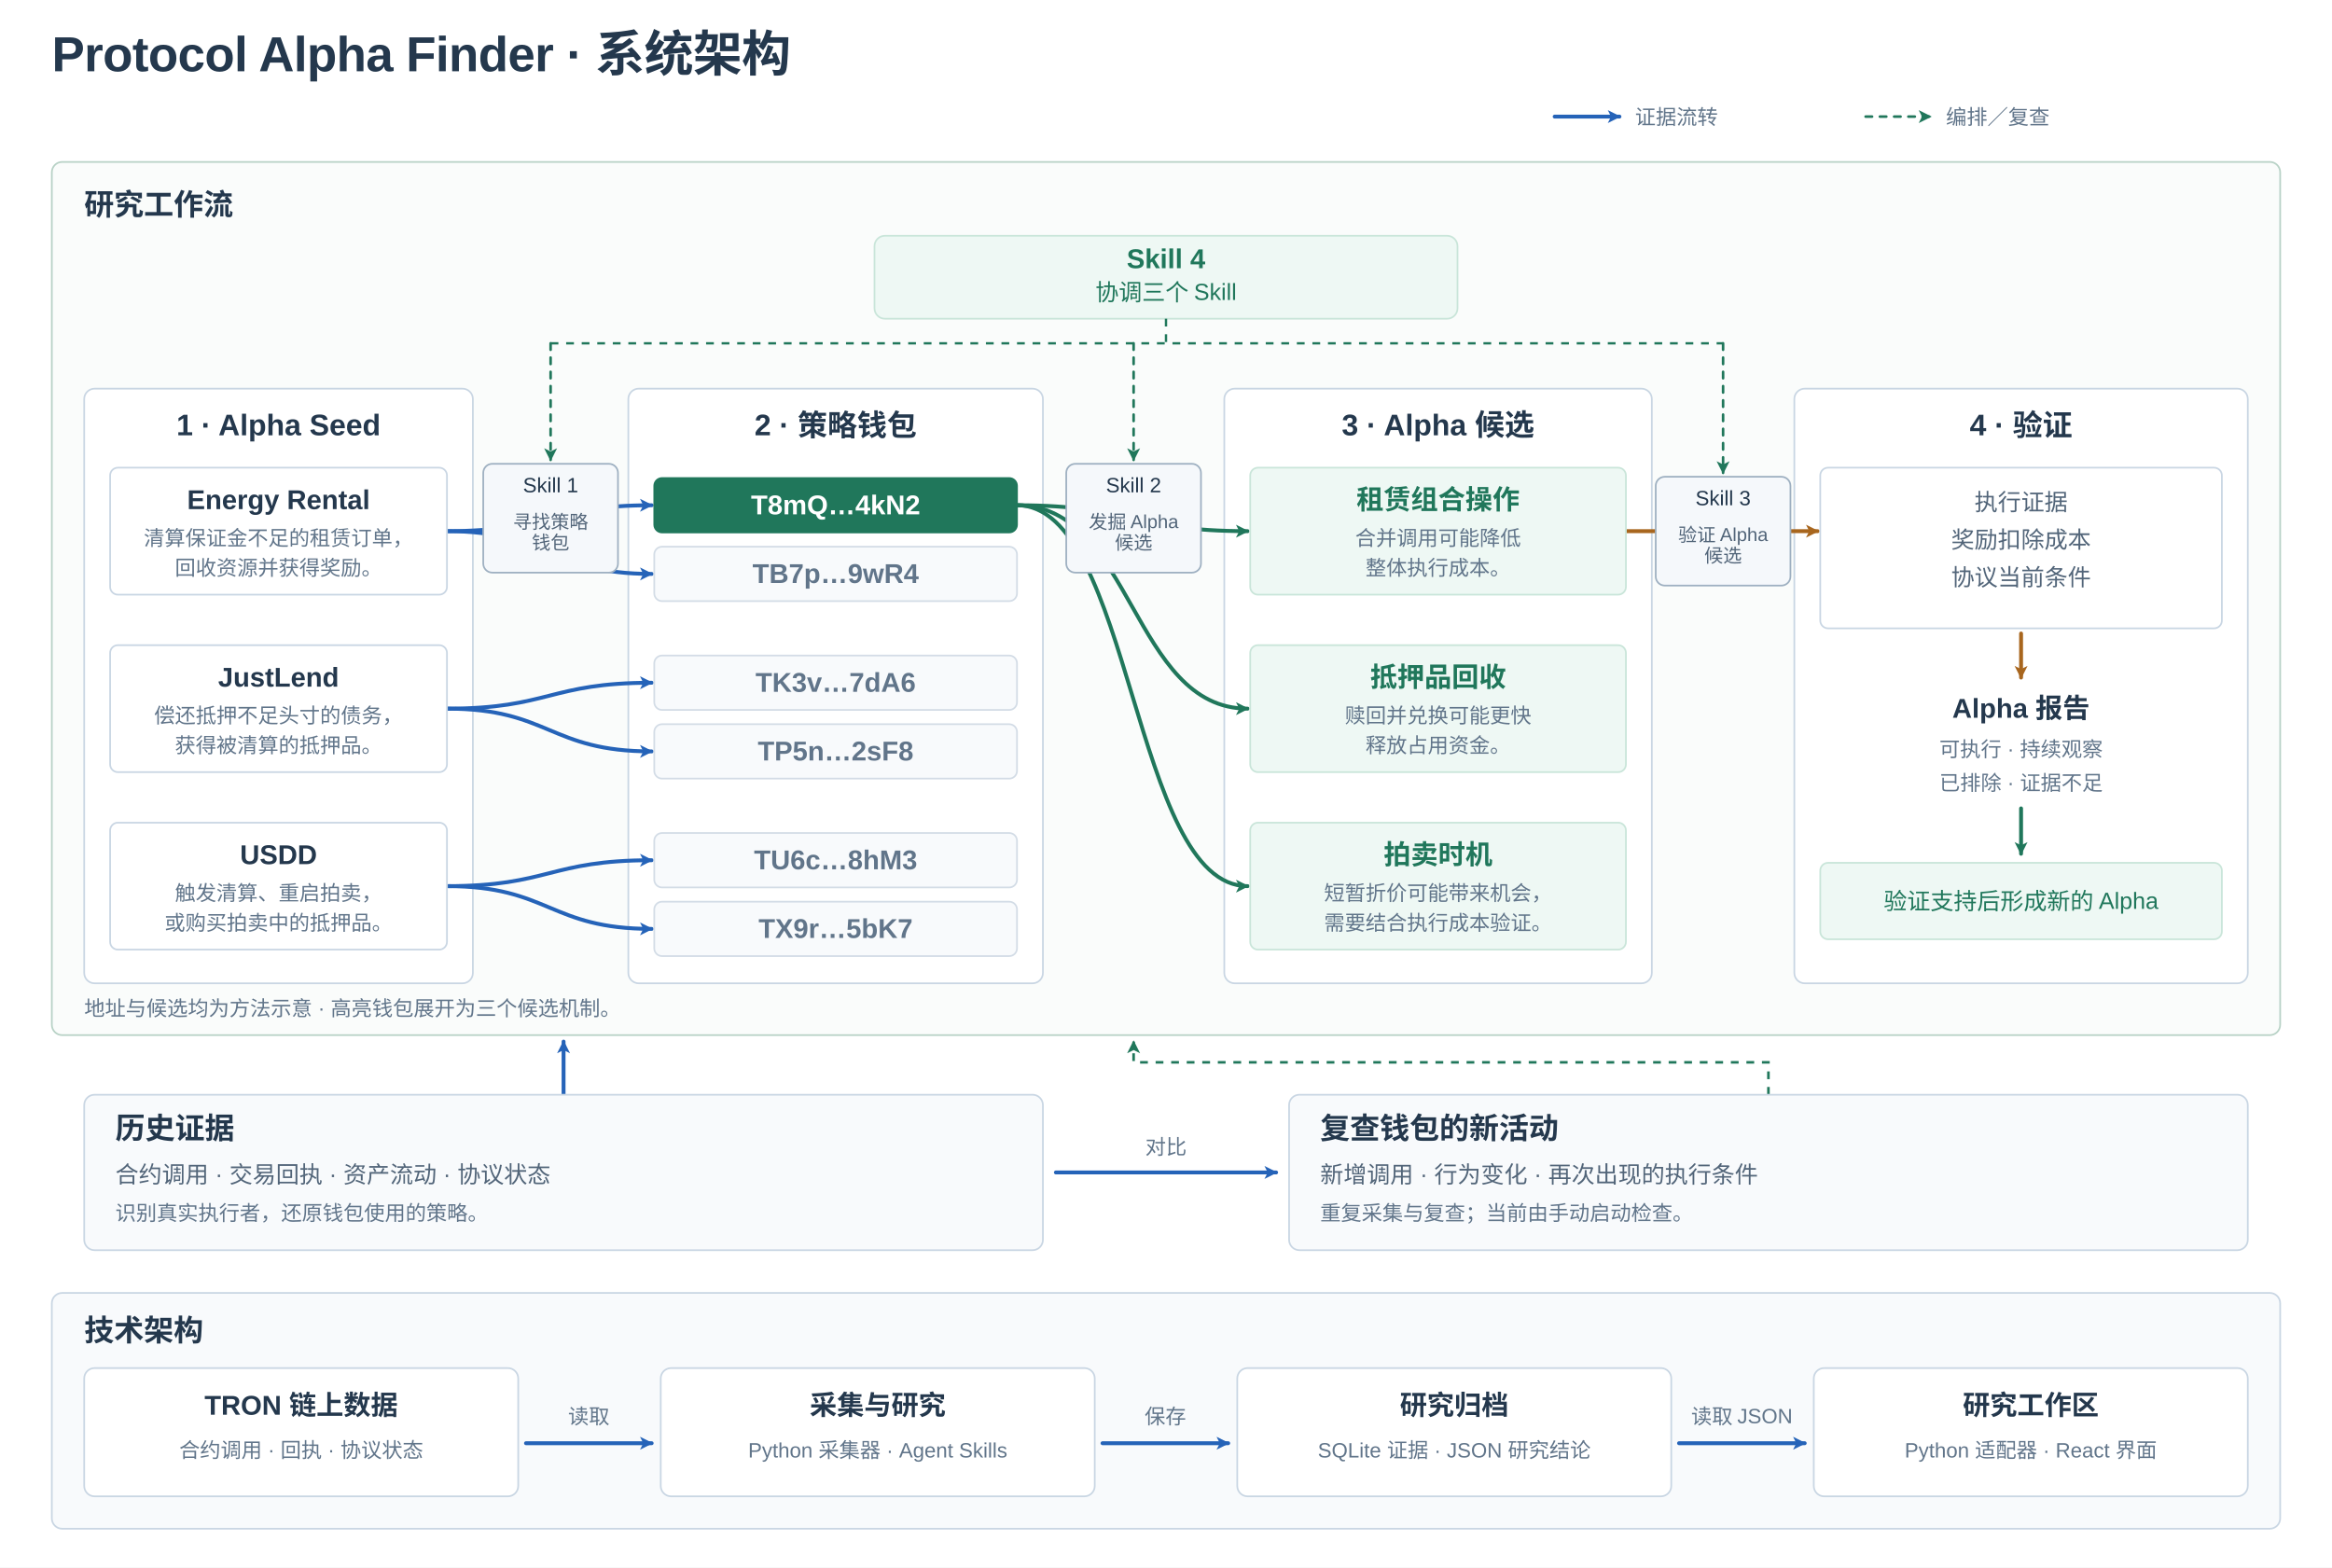
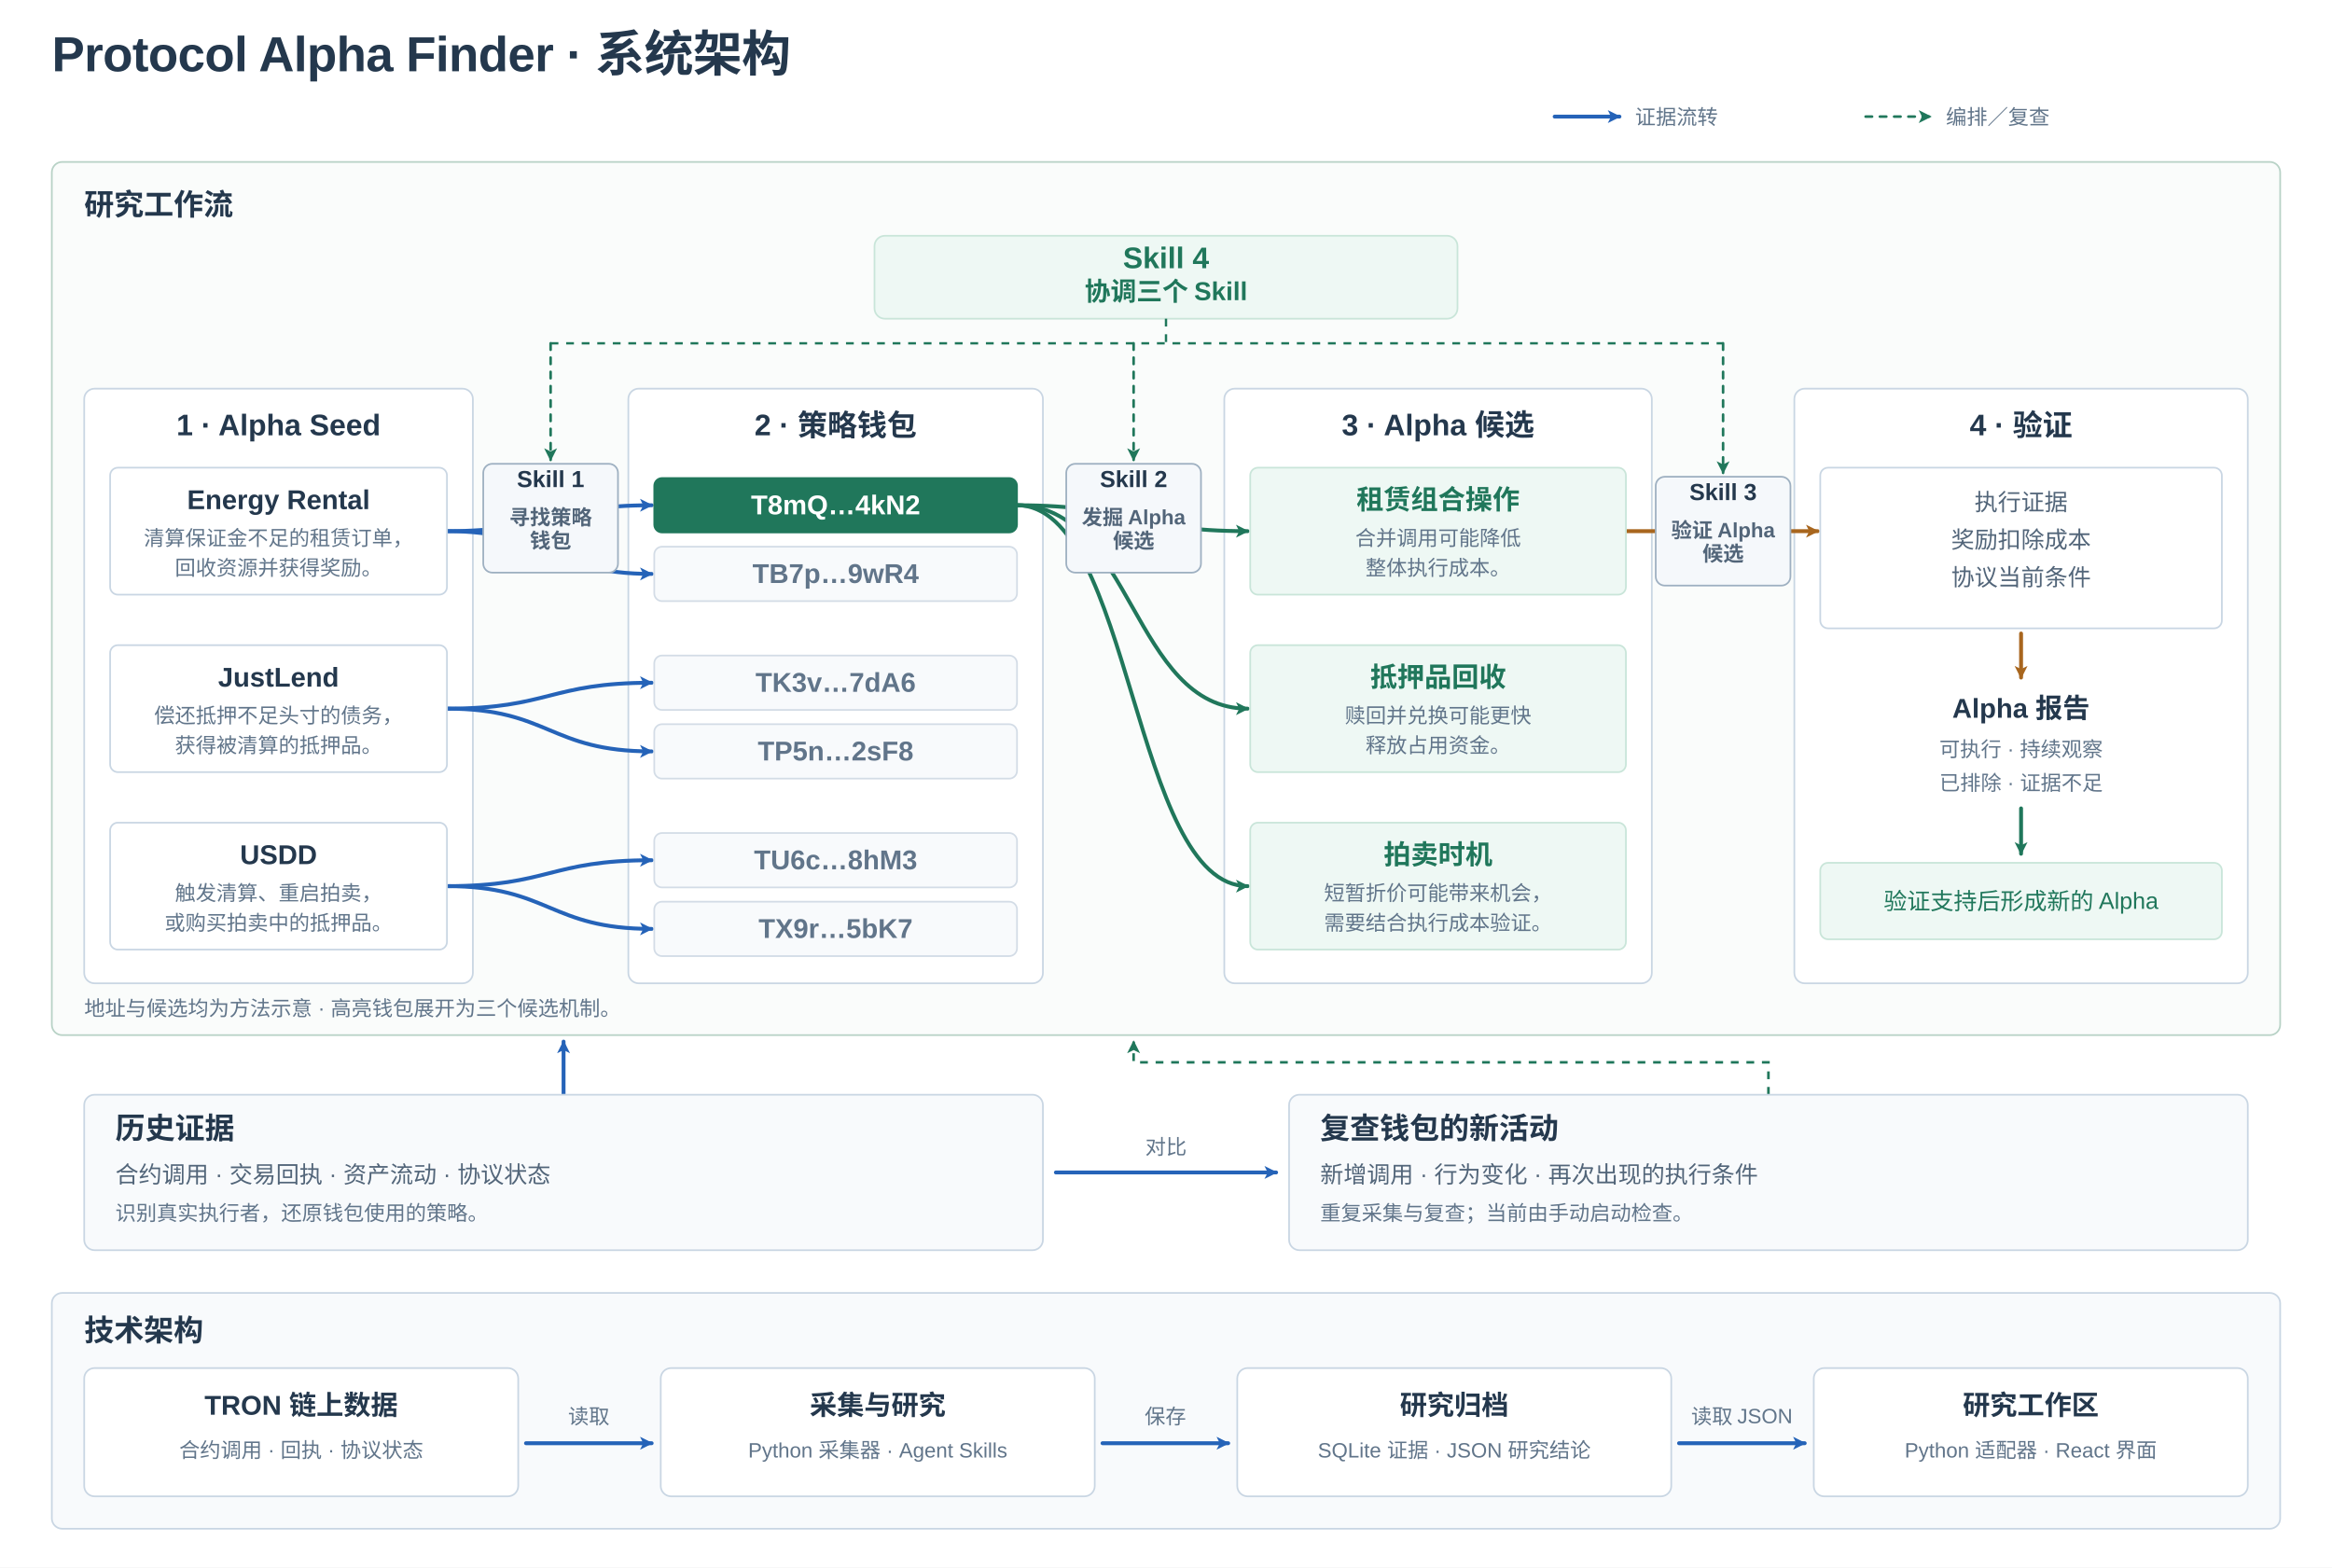
<svg xmlns="http://www.w3.org/2000/svg" width="1800" height="1210" viewBox="0 0 1800 1210" role="img" aria-labelledby="title desc" xml:lang="zh-CN">
  <defs>
    <marker id="a0" viewBox="0 0 10 10" refX="9" refY="5" markerWidth="10" markerHeight="10" markerUnits="userSpaceOnUse" orient="auto">
      <path d="M 0 0 L 10 5 L 0 10 L 2.5 5 Z" fill="#2563b8" />
    </marker>
    <marker id="a1" viewBox="0 0 10 10" refX="9" refY="5" markerWidth="10" markerHeight="10" markerUnits="userSpaceOnUse" orient="auto">
      <path d="M 0 0 L 10 5 L 0 10 L 2.5 5 Z" fill="#7953ad" />
    </marker>
    <marker id="a2" viewBox="0 0 10 10" refX="9" refY="5" markerWidth="10" markerHeight="10" markerUnits="userSpaceOnUse" orient="auto">
      <path d="M 0 0 L 10 5 L 0 10 L 2.5 5 Z" fill="#a8661e" />
    </marker>
    <marker id="a3" viewBox="0 0 10 10" refX="9" refY="5" markerWidth="10" markerHeight="10" markerUnits="userSpaceOnUse" orient="auto">
      <path d="M 0 0 L 10 5 L 0 10 L 2.5 5 Z" fill="#20775b" />
    </marker>
  </defs>
  <style>
text { font-family: Arial, 'PingFang SC', 'Microsoft YaHei', sans-serif; fill:#24384d; }
.title { font-size:38px; font-weight:700; letter-spacing:-.4px; }
.heading { font-size:23px; font-weight:650; }
.node { font-size:21px; font-weight:600; }
.body { font-size:18px; fill:#526579; }
.small { font-size:16px; fill:#61758a; }
.code { font-family:'SFMono-Regular',Consolas,monospace; font-size:16px; }
.label { font-size:14px; font-weight:650; letter-spacing:1px; fill:#61758a; }
</style>
  <rect x="0" y="0" width="1800" height="1210" rx="0" fill="#ffffff" stroke="none" stroke-width="1.3" />
-   <style>.skill-description { font-size:14.5px; fill:#526579; }</style>
+   <style>
+ .skill-title { font-size:18px; font-weight:700; fill:#24384d; }
+ .skill-description { font-size:16px; font-weight:700; fill:#526579; }
+ .coordinator-title { font-size:23px; font-weight:700; }
+ .coordinator-description { font-size:20px; font-weight:700; }
+ </style>
  <text x="40" y="55" class="title" text-anchor="start">Protocol Alpha Finder · 系统架构</text>
  <path data-kind="legend-evidence" d="M 1200 90 C 1225.0 90 1225.0 90 1250 90" stroke="#2563b8" stroke-width="3" fill="none" stroke-linecap="round" marker-end="url(#a0)" />
  <text x="1262" y="96" class="small" text-anchor="start">证据流转</text>
  <path data-kind="legend-control" d="M 1440 90 C 1465.0 90 1465.0 90 1490 90" stroke="#20775b" stroke-width="2" fill="none" stroke-linecap="round" marker-end="url(#a3)" stroke-dasharray="5 6" />
  <text x="1502" y="96" class="small" text-anchor="start">编排／复查</text>
  <rect x="40" y="125" width="1720" height="674" rx="8" fill="#fafcfb" stroke="#b8d2c6" stroke-width="1.3" />
  <text x="65" y="166" class="heading" text-anchor="start">研究工作流</text>
  <rect x="675" y="182" width="450" height="64" rx="8" fill="#eef8f4" stroke="#c9e5d9" stroke-width="1.3" />
-   <text x="900" y="207" class="node" text-anchor="middle" style="fill:#20775b">Skill 4</text>
-   <text x="900" y="232" class="body" text-anchor="middle" style="fill:#20775b">协调三个 Skill</text>
+   <text x="900" y="207" class="coordinator-title" text-anchor="middle" style="fill:#20775b">Skill 4</text>
+   <text x="900" y="232" class="coordinator-description" text-anchor="middle" style="fill:#20775b">协调三个 Skill</text>
  <path data-kind="coordination-bus" d="M 900 246 V 265 M 425 265 H 1330" stroke="#20775b" stroke-width="1.8" stroke-dasharray="6 6" fill="none" />
  <path data-kind="skill-coordination" d="M 425 265 C 425 310.0 425 310.0 425 355" stroke="#20775b" stroke-width="2" fill="none" stroke-linecap="round" marker-end="url(#a3)" stroke-dasharray="5 6" />
  <path data-kind="skill-coordination" d="M 875 265 C 875 310.0 875 310.0 875 355" stroke="#20775b" stroke-width="2" fill="none" stroke-linecap="round" marker-end="url(#a3)" stroke-dasharray="5 6" />
  <path data-kind="skill-coordination" d="M 1330 265 C 1330 315.0 1330 315.0 1330 365" stroke="#20775b" stroke-width="2" fill="none" stroke-linecap="round" marker-end="url(#a3)" stroke-dasharray="5 6" />
  <rect x="65" y="300" width="300" height="459" rx="8" fill="#ffffff" stroke="#c9d6e3" stroke-width="1.3" />
  <text x="215.0" y="336" class="heading" text-anchor="middle">1 · Alpha Seed</text>
  <rect x="485" y="300" width="320" height="459" rx="8" fill="#ffffff" stroke="#c9d6e3" stroke-width="1.3" />
  <text x="645.0" y="336" class="heading" text-anchor="middle">2 · 策略钱包</text>
  <rect x="945" y="300" width="330" height="459" rx="8" fill="#ffffff" stroke="#c9d6e3" stroke-width="1.3" />
  <text x="1110.0" y="336" class="heading" text-anchor="middle">3 · Alpha 候选</text>
  <rect x="1385" y="300" width="350" height="459" rx="8" fill="#ffffff" stroke="#c9d6e3" stroke-width="1.3" />
  <text x="1560.0" y="336" class="heading" text-anchor="middle">4 · 验证</text>
  <path data-kind="seed-wallet" d="M 345 410 C 424.0 410 424.0 390 503 390" stroke="#2563b8" stroke-width="3" fill="none" stroke-linecap="round" marker-end="url(#a0)" />
  <path data-kind="seed-wallet" d="M 345 410 C 424.0 410 424.0 443 503 443" stroke="#2563b8" stroke-width="3" fill="none" stroke-linecap="round" marker-end="url(#a0)" />
  <path data-kind="seed-wallet" d="M 345 547 C 424.0 547 424.0 527 503 527" stroke="#2563b8" stroke-width="3" fill="none" stroke-linecap="round" marker-end="url(#a0)" />
  <path data-kind="seed-wallet" d="M 345 547 C 424.0 547 424.0 580 503 580" stroke="#2563b8" stroke-width="3" fill="none" stroke-linecap="round" marker-end="url(#a0)" />
  <path data-kind="seed-wallet" d="M 345 684 C 424.0 684 424.0 664 503 664" stroke="#2563b8" stroke-width="3" fill="none" stroke-linecap="round" marker-end="url(#a0)" />
  <path data-kind="seed-wallet" d="M 345 684 C 424.0 684 424.0 717 503 717" stroke="#2563b8" stroke-width="3" fill="none" stroke-linecap="round" marker-end="url(#a0)" />
  <path data-kind="wallet-candidate" d="M 785 390 C 874.0 390 874.0 410 963 410" stroke="#20775b" stroke-width="3" fill="none" stroke-linecap="round" marker-end="url(#a3)" />
  <path data-kind="wallet-candidate" d="M 785 390 C 874.0 390 874.0 547 963 547" stroke="#20775b" stroke-width="3" fill="none" stroke-linecap="round" marker-end="url(#a3)" />
  <path data-kind="wallet-candidate" d="M 785 390 C 874.0 390 874.0 684 963 684" stroke="#20775b" stroke-width="3" fill="none" stroke-linecap="round" marker-end="url(#a3)" />
  <path data-kind="candidate-validation" d="M 1255 410 C 1329.0 410 1329.0 410 1403 410" stroke="#a8661e" stroke-width="3" fill="none" stroke-linecap="round" marker-end="url(#a2)" />
  <rect x="85" y="361" width="260" height="98" rx="6" fill="#ffffff" stroke="#c9d6e3" stroke-width="1.3" />
  <text x="215" y="393" class="node" text-anchor="middle">Energy Rental</text>
  <text x="215" y="421" class="small" text-anchor="middle">清算保证金不足的租赁订单，</text>
  <text x="215" y="444" class="small" text-anchor="middle">回收资源并获得奖励。</text>
  <rect x="965" y="361" width="290" height="98" rx="6" fill="#eef8f4" stroke="#c9e5d9" stroke-width="1.3" />
  <text x="1110" y="393" class="node" text-anchor="middle" style="fill:#20775b">租赁组合操作</text>
  <text x="1110" y="421" class="small" text-anchor="middle">合并调用可能降低</text>
  <text x="1110" y="444" class="small" text-anchor="middle">整体执行成本。</text>
  <rect x="85" y="498" width="260" height="98" rx="6" fill="#ffffff" stroke="#c9d6e3" stroke-width="1.3" />
  <text x="215" y="530" class="node" text-anchor="middle">JustLend</text>
  <text x="215" y="558" class="small" text-anchor="middle">偿还抵押不足头寸的债务，</text>
  <text x="215" y="581" class="small" text-anchor="middle">获得被清算的抵押品。</text>
  <rect x="965" y="498" width="290" height="98" rx="6" fill="#eef8f4" stroke="#c9e5d9" stroke-width="1.3" />
  <text x="1110" y="530" class="node" text-anchor="middle" style="fill:#20775b">抵押品回收</text>
  <text x="1110" y="558" class="small" text-anchor="middle">赎回并兑换可能更快</text>
  <text x="1110" y="581" class="small" text-anchor="middle">释放占用资金。</text>
  <rect x="85" y="635" width="260" height="98" rx="6" fill="#ffffff" stroke="#c9d6e3" stroke-width="1.3" />
  <text x="215" y="667" class="node" text-anchor="middle">USDD</text>
  <text x="215" y="695" class="small" text-anchor="middle">触发清算、重启拍卖，</text>
  <text x="215" y="718" class="small" text-anchor="middle">或购买拍卖中的抵押品。</text>
  <rect x="965" y="635" width="290" height="98" rx="6" fill="#eef8f4" stroke="#c9e5d9" stroke-width="1.3" />
  <text x="1110" y="667" class="node" text-anchor="middle" style="fill:#20775b">拍卖时机</text>
  <text x="1110" y="695" class="small" text-anchor="middle">短暂折价可能带来机会，</text>
  <text x="1110" y="718" class="small" text-anchor="middle">需要结合执行成本验证。</text>
  <rect x="505" y="369" width="280" height="42" rx="6" fill="#20775b" stroke="#20775b" stroke-width="1.3" />
  <text x="645" y="397" class="node" text-anchor="middle" style="fill:#ffffff">T8mQ…4kN2</text>
  <rect x="505" y="422" width="280" height="42" rx="6" fill="#f8fafc" stroke="#d3dce6" stroke-width="1.3" />
  <text x="645" y="450" class="node" text-anchor="middle" style="fill:#61758a">TB7p…9wR4</text>
  <rect x="505" y="506" width="280" height="42" rx="6" fill="#f8fafc" stroke="#d3dce6" stroke-width="1.3" />
  <text x="645" y="534" class="node" text-anchor="middle" style="fill:#61758a">TK3v…7dA6</text>
  <rect x="505" y="559" width="280" height="42" rx="6" fill="#f8fafc" stroke="#d3dce6" stroke-width="1.3" />
  <text x="645" y="587" class="node" text-anchor="middle" style="fill:#61758a">TP5n…2sF8</text>
  <rect x="505" y="643" width="280" height="42" rx="6" fill="#f8fafc" stroke="#d3dce6" stroke-width="1.3" />
  <text x="645" y="671" class="node" text-anchor="middle" style="fill:#61758a">TU6c…8hM3</text>
  <rect x="505" y="696" width="280" height="42" rx="6" fill="#f8fafc" stroke="#d3dce6" stroke-width="1.3" />
  <text x="645" y="724" class="node" text-anchor="middle" style="fill:#61758a">TX9r…5bK7</text>
  <rect x="373" y="358" width="104" height="84" rx="7" fill="#f5f8fb" stroke="#9eb0c1" stroke-width="1.3" />
-   <text x="425" y="380" class="small" text-anchor="middle" style="fill:#24384d">Skill 1</text>
-   <text x="425" y="408" class="skill-description" text-anchor="middle">寻找策略</text>
-   <text x="425" y="424" class="skill-description" text-anchor="middle">钱包</text>
+   <text x="425" y="376" class="skill-title" text-anchor="middle" style="fill:#24384d">Skill 1</text>
+   <text x="425" y="405" class="skill-description" text-anchor="middle">寻找策略</text>
+   <text x="425" y="423" class="skill-description" text-anchor="middle">钱包</text>
  <rect x="823" y="358" width="104" height="84" rx="7" fill="#f5f8fb" stroke="#9eb0c1" stroke-width="1.3" />
-   <text x="875" y="380" class="small" text-anchor="middle" style="fill:#24384d">Skill 2</text>
-   <text x="875" y="408" class="skill-description" text-anchor="middle">发掘 Alpha</text>
-   <text x="875" y="424" class="skill-description" text-anchor="middle">候选</text>
+   <text x="875" y="376" class="skill-title" text-anchor="middle" style="fill:#24384d">Skill 2</text>
+   <text x="875" y="405" class="skill-description" text-anchor="middle">发掘 Alpha</text>
+   <text x="875" y="423" class="skill-description" text-anchor="middle">候选</text>
  <rect x="1278" y="368" width="104" height="84" rx="7" fill="#f5f8fb" stroke="#9eb0c1" stroke-width="1.3" />
-   <text x="1330" y="390" class="small" text-anchor="middle" style="fill:#24384d">Skill 3</text>
-   <text x="1330" y="418" class="skill-description" text-anchor="middle">验证 Alpha</text>
-   <text x="1330" y="434" class="skill-description" text-anchor="middle">候选</text>
+   <text x="1330" y="386" class="skill-title" text-anchor="middle" style="fill:#24384d">Skill 3</text>
+   <text x="1330" y="415" class="skill-description" text-anchor="middle">验证 Alpha</text>
+   <text x="1330" y="433" class="skill-description" text-anchor="middle">候选</text>
  <rect x="1405" y="361" width="310" height="124" rx="6" fill="#ffffff" stroke="#c9d6e3" stroke-width="1.3" />
  <text x="1560" y="394" class="body" text-anchor="middle">执行证据</text>
  <text x="1560" y="423" class="body" text-anchor="middle">奖励扣除成本</text>
  <text x="1560" y="452" class="body" text-anchor="middle">协议当前条件</text>
  <path data-kind="validation-report" d="M 1560 489 C 1560 506.0 1560 506.0 1560 523" stroke="#a8661e" stroke-width="3" fill="none" stroke-linecap="round" marker-end="url(#a2)" />
  <text x="1560" y="554" class="node" text-anchor="middle">Alpha 报告</text>
  <text x="1560" y="584" class="small" text-anchor="middle">可执行 · 持续观察</text>
  <text x="1560" y="610" class="small" text-anchor="middle">已排除 · 证据不足</text>
  <path data-kind="report-new-alpha" d="M 1560 624 C 1560 641.5 1560 641.5 1560 659" stroke="#20775b" stroke-width="3" fill="none" stroke-linecap="round" marker-end="url(#a3)" />
  <rect x="1405" y="666" width="310" height="59" rx="6" fill="#eef8f4" stroke="#c9e5d9" stroke-width="1.3" />
  <text x="1560" y="702" class="body" text-anchor="middle" style="fill:#20775b">验证支持后形成新的 Alpha</text>
  <text x="65" y="784" class="small" text-anchor="start">地址与候选均为方法示意 · 高亮钱包展开为三个候选机制。</text>
  <path data-kind="history-workflow" d="M 435 845 C 435 824.5 435 824.5 435 804" stroke="#2563b8" stroke-width="3" fill="none" stroke-linecap="round" marker-end="url(#a0)" />
  <path data-kind="observation-review" d="M 1365 845 V 820 H 875 V 804" fill="none" stroke="#20775b" stroke-width="2" stroke-dasharray="6 6" marker-end="url(#a3)" />
  <rect x="65" y="845" width="740" height="120" rx="8" fill="#f8fafc" stroke="#c9d6e3" stroke-width="1.3" />
  <text x="89" y="879" class="heading" text-anchor="start">历史证据</text>
  <text x="89" y="913" class="body" text-anchor="start">合约调用 · 交易回执 · 资产流动 · 协议状态</text>
  <text x="89" y="942" class="small" text-anchor="start">识别真实执行者，还原钱包使用的策略。</text>
  <rect x="995" y="845" width="740" height="120" rx="8" fill="#f8fafc" stroke="#c9d6e3" stroke-width="1.3" />
  <text x="1019" y="879" class="heading" text-anchor="start">复查钱包的新活动</text>
  <text x="1019" y="913" class="body" text-anchor="start">新增调用 · 行为变化 · 再次出现的执行条件</text>
  <text x="1019" y="942" class="small" text-anchor="start">重复采集与复查；当前由手动启动检查。</text>
  <path data-kind="history-observation" d="M 815 905 C 900.0 905 900.0 905 985 905" stroke="#2563b8" stroke-width="3" fill="none" stroke-linecap="round" marker-end="url(#a0)" />
  <text x="900" y="891" class="small" text-anchor="middle">对比</text>
  <rect x="40" y="998" width="1720" height="182" rx="8" fill="#f8fafc" stroke="#c9d6e3" stroke-width="1.3" />
  <text x="65" y="1035" class="heading" text-anchor="start">技术架构</text>
  <rect x="65" y="1056" width="335" height="99" rx="8" fill="#ffffff" stroke="#c9d6e3" stroke-width="1.3" />
  <text x="232.5" y="1092" class="node" text-anchor="middle">TRON 链上数据</text>
  <text x="232.5" y="1125" class="small" text-anchor="middle">合约调用 · 回执 · 协议状态</text>
  <rect x="510" y="1056" width="335" height="99" rx="8" fill="#ffffff" stroke="#c9d6e3" stroke-width="1.3" />
  <text x="677.5" y="1092" class="node" text-anchor="middle">采集与研究</text>
  <text x="677.5" y="1125" class="small" text-anchor="middle">Python 采集器 · Agent Skills</text>
  <rect x="955" y="1056" width="335" height="99" rx="8" fill="#ffffff" stroke="#c9d6e3" stroke-width="1.3" />
  <text x="1122.5" y="1092" class="node" text-anchor="middle">研究归档</text>
  <text x="1122.5" y="1125" class="small" text-anchor="middle">SQLite 证据 · JSON 研究结论</text>
  <rect x="1400" y="1056" width="335" height="99" rx="8" fill="#ffffff" stroke="#c9d6e3" stroke-width="1.3" />
  <text x="1567.5" y="1092" class="node" text-anchor="middle">研究工作区</text>
  <text x="1567.5" y="1125" class="small" text-anchor="middle">Python 适配器 · React 界面</text>
  <path data-kind="technical-flow" d="M 406 1114 C 454.5 1114 454.5 1114 503 1114" stroke="#2563b8" stroke-width="3" fill="none" stroke-linecap="round" marker-end="url(#a0)" />
  <text x="454.5" y="1099" class="small" text-anchor="middle">读取</text>
  <path data-kind="technical-flow" d="M 851 1114 C 899.5 1114 899.5 1114 948 1114" stroke="#2563b8" stroke-width="3" fill="none" stroke-linecap="round" marker-end="url(#a0)" />
  <text x="899.5" y="1099" class="small" text-anchor="middle">保存</text>
  <path data-kind="technical-flow" d="M 1296 1114 C 1344.5 1114 1344.5 1114 1393 1114" stroke="#2563b8" stroke-width="3" fill="none" stroke-linecap="round" marker-end="url(#a0)" />
  <text x="1344.5" y="1099" class="small" text-anchor="middle">读取 JSON</text>
</svg>
